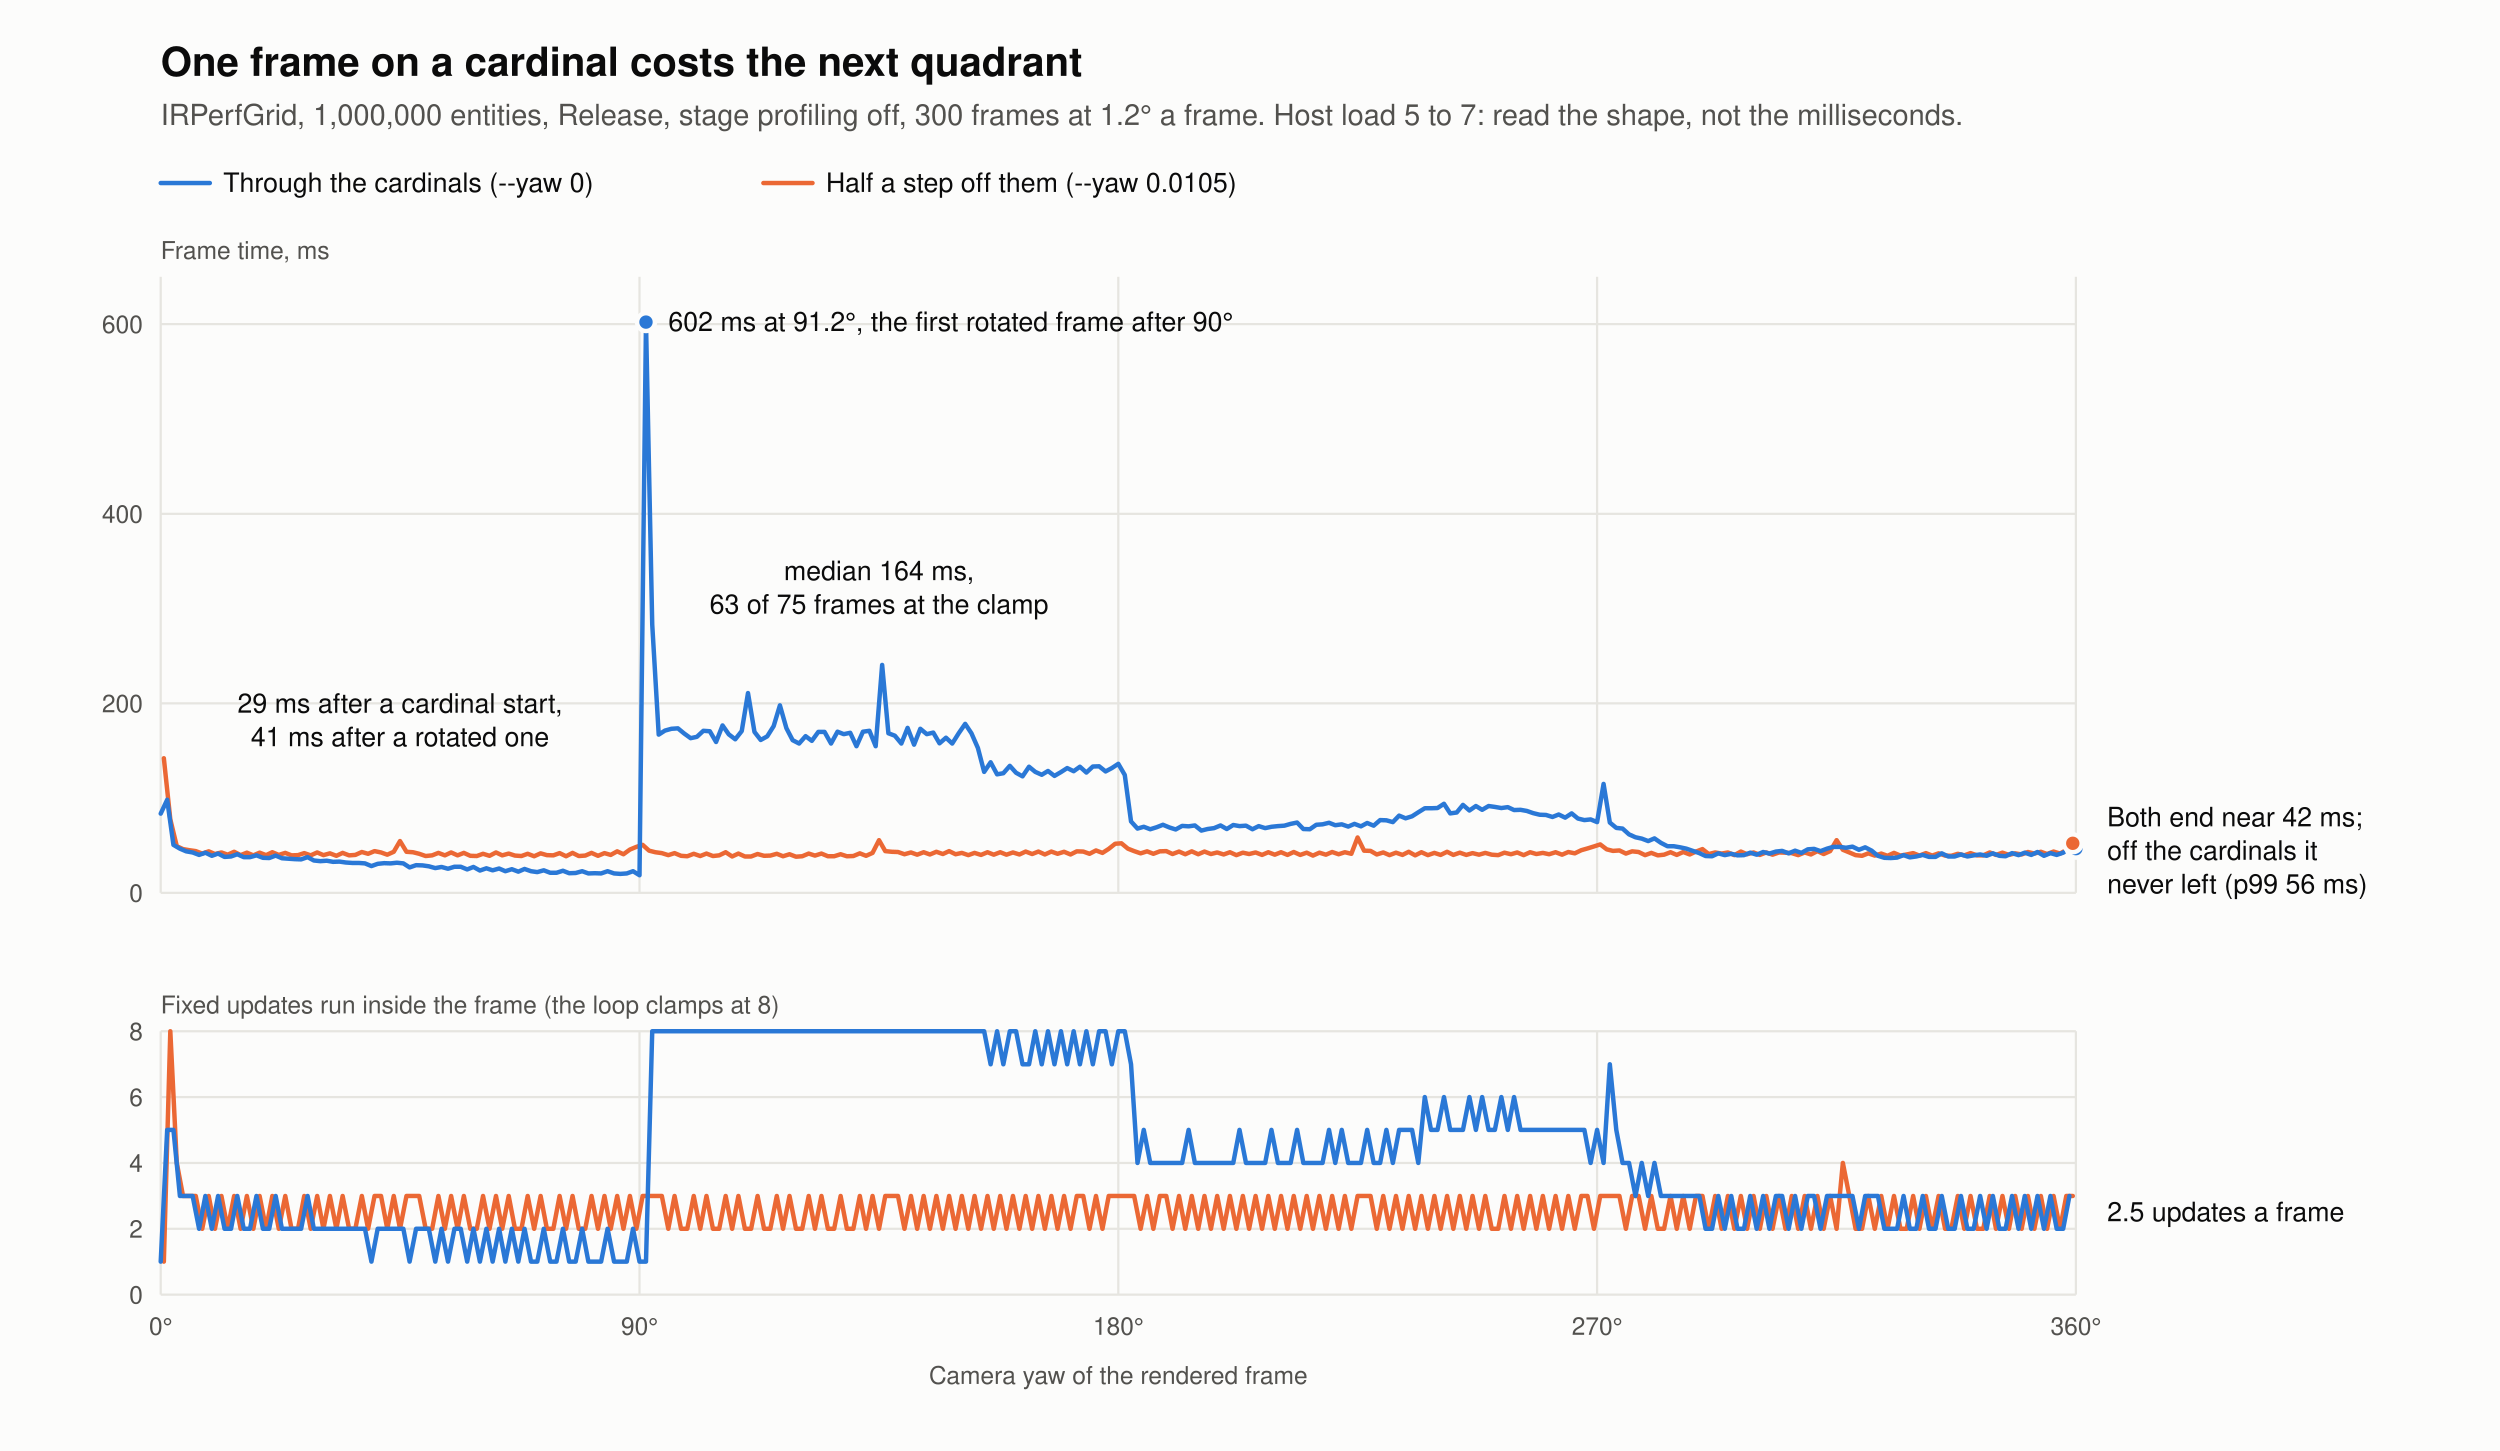
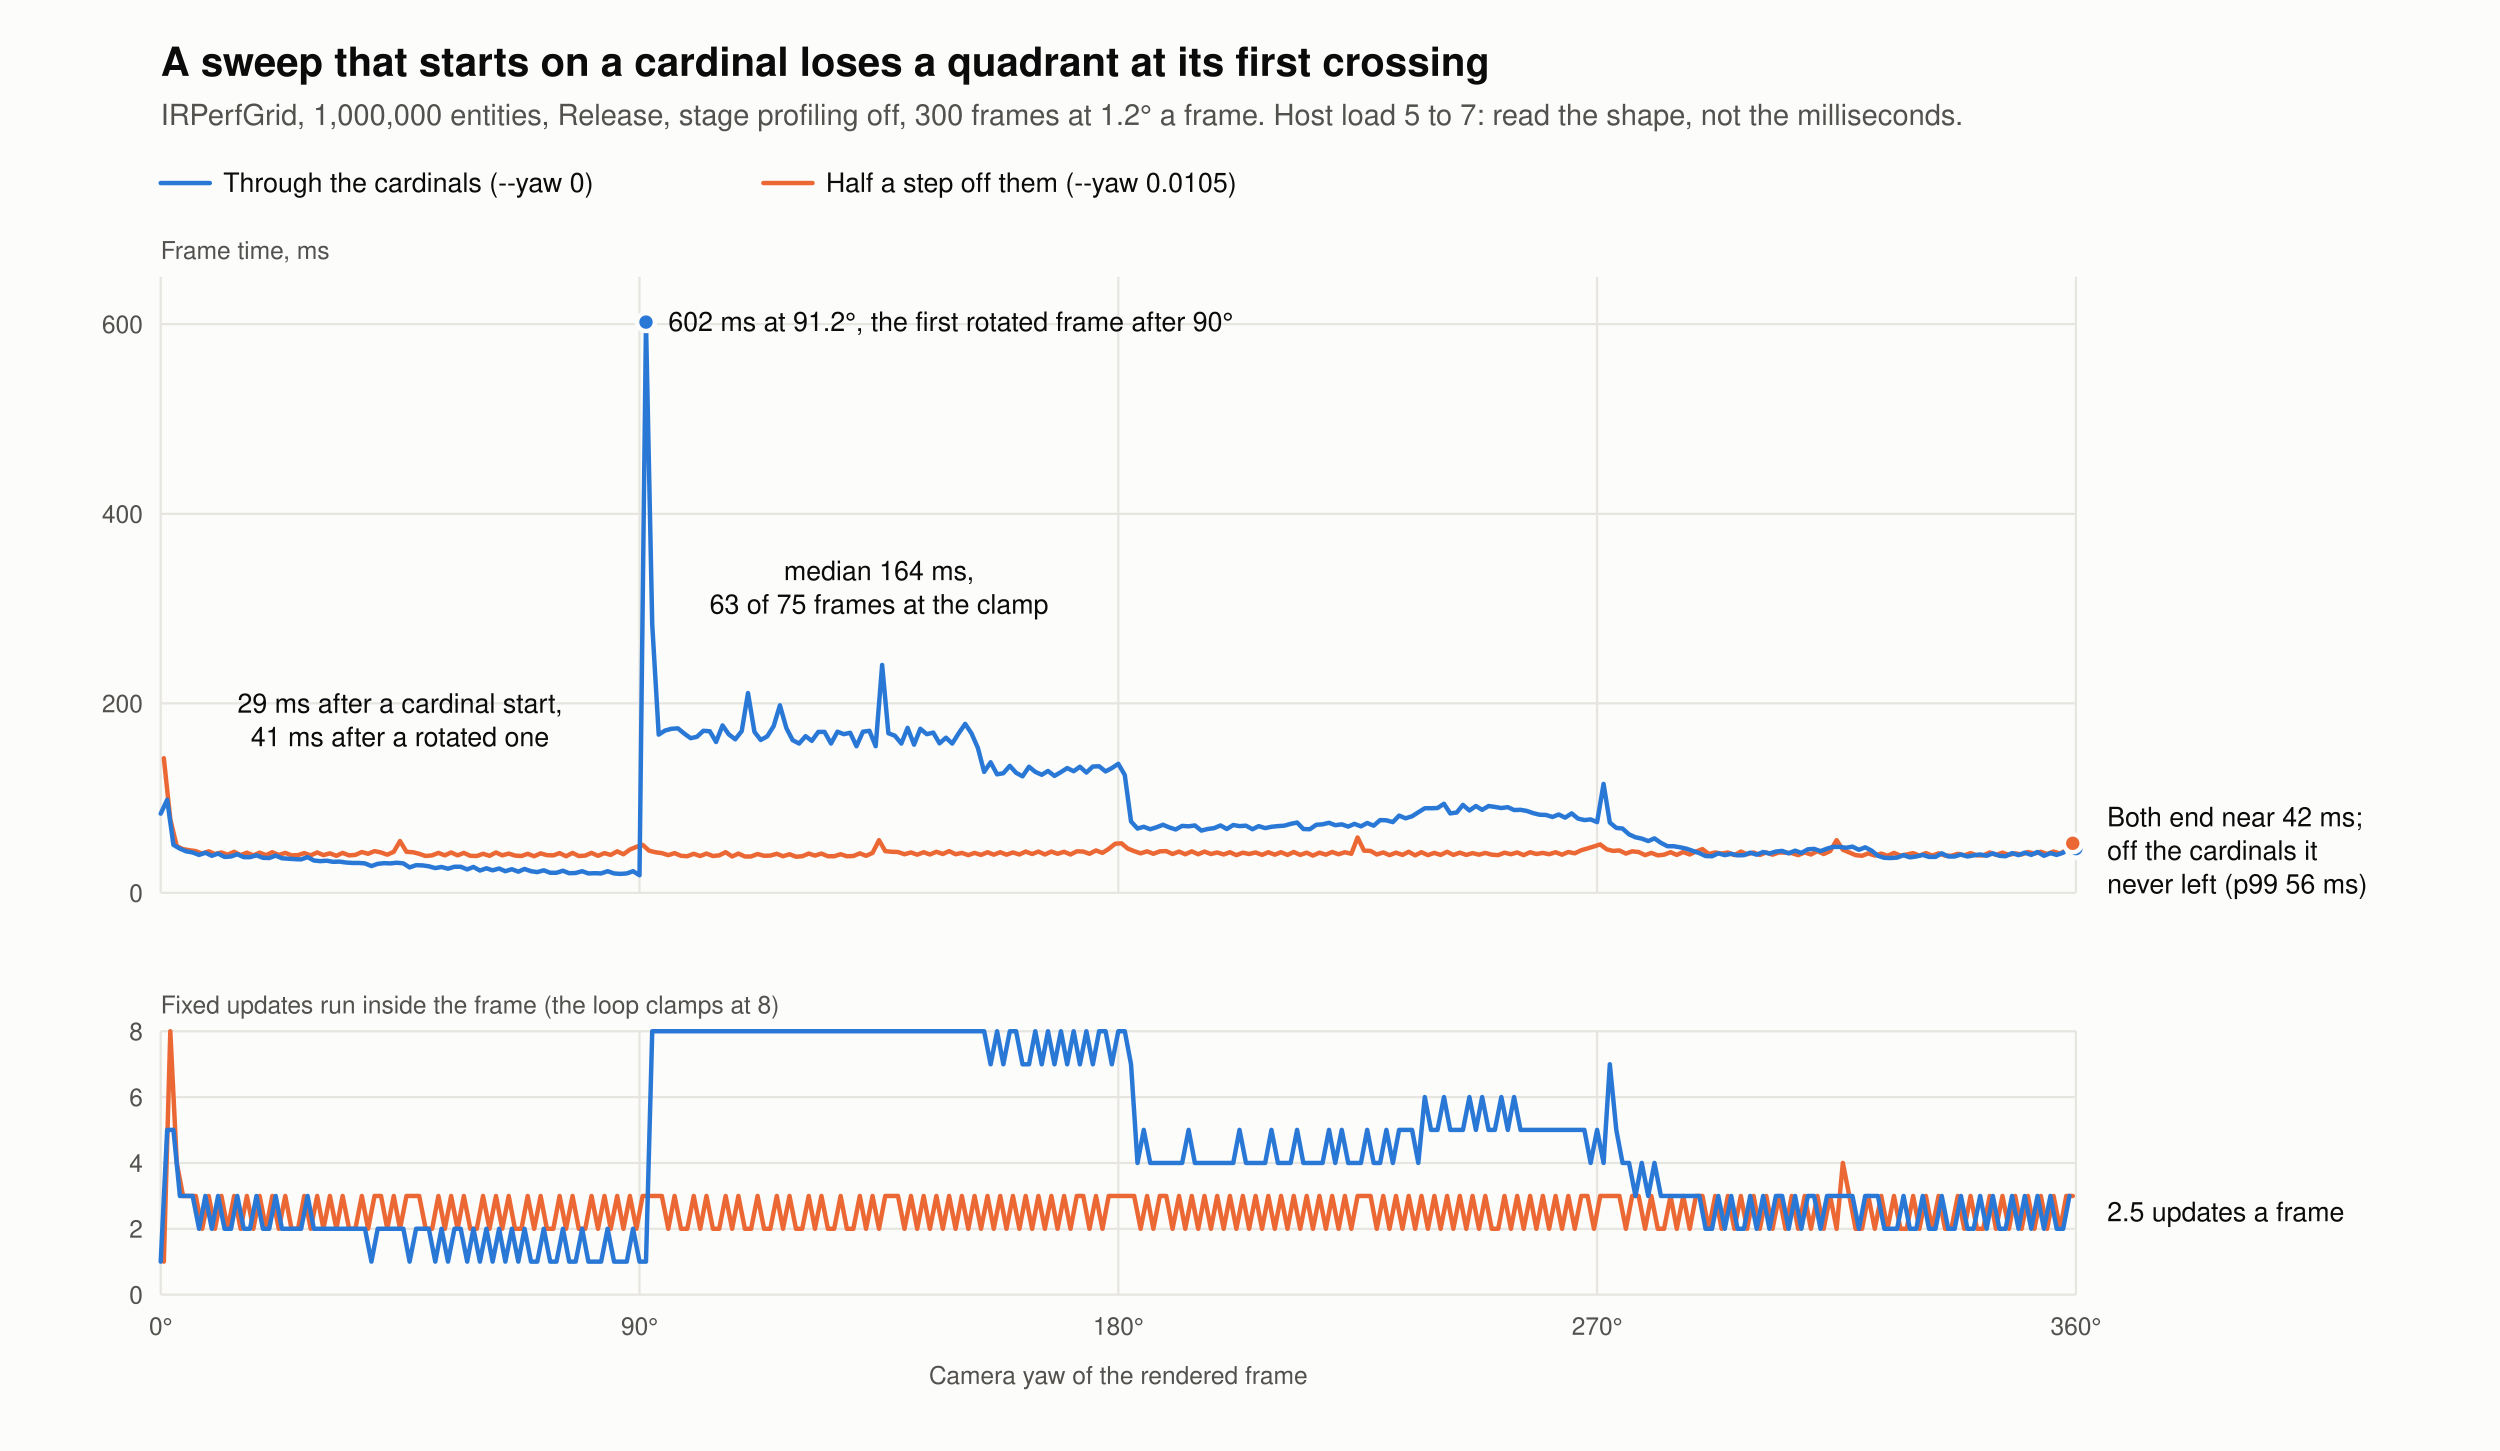
<svg xmlns="http://www.w3.org/2000/svg" viewBox="0 0 1120 650" width="1120" height="650" role="img" aria-label="Frame time and fixed updates per frame across a full-turn yaw sweep at one million entities, through the cardinals against half a step off them">
  <rect width="1120" height="650" fill="#fcfcfb" />
-   <text x="72" y="34" font-family="-apple-system,Segoe UI,Helvetica,Arial,sans-serif" font-size="18" font-weight="600" fill="#0b0b0b">One frame on a cardinal costs the next quadrant</text>
+   <text x="72" y="34" font-family="-apple-system,Segoe UI,Helvetica,Arial,sans-serif" font-size="18" font-weight="600" fill="#0b0b0b">A sweep that starts on a cardinal loses a quadrant at its first crossing</text>
  <text x="72" y="56" font-family="-apple-system,Segoe UI,Helvetica,Arial,sans-serif" font-size="13" fill="#52514e">IRPerfGrid, 1,000,000 entities, Release, stage profiling off, 300 frames at 1.2° a frame. Host load 5 to 7: read the shape, not the milliseconds.</text>
  <line x1="72" y1="82" x2="94" y2="82" stroke="#2a78d6" stroke-width="2" stroke-linecap="round" />
  <text x="100" y="86" font-family="-apple-system,Segoe UI,Helvetica,Arial,sans-serif" font-size="12" fill="#0b0b0b">Through the cardinals (--yaw 0)</text>
  <line x1="342" y1="82" x2="364" y2="82" stroke="#eb6834" stroke-width="2" stroke-linecap="round" />
  <text x="370" y="86" font-family="-apple-system,Segoe UI,Helvetica,Arial,sans-serif" font-size="12" fill="#0b0b0b">Half a step off them (--yaw 0.0105)</text>
  <line x1="72" y1="400.0" x2="930" y2="400.0" stroke="#e6e5e0" stroke-width="1" />
  <text x="64" y="404.0" font-family="-apple-system,Segoe UI,Helvetica,Arial,sans-serif" font-size="11" fill="#52514e" text-anchor="end">0</text>
  <line x1="72" y1="315.1" x2="930" y2="315.1" stroke="#e6e5e0" stroke-width="1" />
  <text x="64" y="319.1" font-family="-apple-system,Segoe UI,Helvetica,Arial,sans-serif" font-size="11" fill="#52514e" text-anchor="end">200</text>
  <line x1="72" y1="230.2" x2="930" y2="230.2" stroke="#e6e5e0" stroke-width="1" />
  <text x="64" y="234.2" font-family="-apple-system,Segoe UI,Helvetica,Arial,sans-serif" font-size="11" fill="#52514e" text-anchor="end">400</text>
  <line x1="72" y1="145.2" x2="930" y2="145.2" stroke="#e6e5e0" stroke-width="1" />
  <text x="64" y="149.2" font-family="-apple-system,Segoe UI,Helvetica,Arial,sans-serif" font-size="11" fill="#52514e" text-anchor="end">600</text>
  <text x="72" y="116" font-family="-apple-system,Segoe UI,Helvetica,Arial,sans-serif" font-size="11" fill="#52514e">Frame time, ms</text>
  <line x1="72" y1="580.0" x2="930" y2="580.0" stroke="#e6e5e0" stroke-width="1" />
  <text x="64" y="584.0" font-family="-apple-system,Segoe UI,Helvetica,Arial,sans-serif" font-size="11" fill="#52514e" text-anchor="end">0</text>
  <line x1="72" y1="550.5" x2="930" y2="550.5" stroke="#e6e5e0" stroke-width="1" />
  <text x="64" y="554.5" font-family="-apple-system,Segoe UI,Helvetica,Arial,sans-serif" font-size="11" fill="#52514e" text-anchor="end">2</text>
  <line x1="72" y1="521.0" x2="930" y2="521.0" stroke="#e6e5e0" stroke-width="1" />
  <text x="64" y="525.0" font-family="-apple-system,Segoe UI,Helvetica,Arial,sans-serif" font-size="11" fill="#52514e" text-anchor="end">4</text>
  <line x1="72" y1="491.5" x2="930" y2="491.5" stroke="#e6e5e0" stroke-width="1" />
  <text x="64" y="495.5" font-family="-apple-system,Segoe UI,Helvetica,Arial,sans-serif" font-size="11" fill="#52514e" text-anchor="end">6</text>
  <line x1="72" y1="462.0" x2="930" y2="462.0" stroke="#e6e5e0" stroke-width="1" />
  <text x="64" y="466.0" font-family="-apple-system,Segoe UI,Helvetica,Arial,sans-serif" font-size="11" fill="#52514e" text-anchor="end">8</text>
  <text x="72" y="454" font-family="-apple-system,Segoe UI,Helvetica,Arial,sans-serif" font-size="11" fill="#52514e">Fixed updates run inside the frame (the loop clamps at 8)</text>
  <line x1="72.0" y1="124" x2="72.0" y2="400" stroke="#e6e5e0" stroke-width="1" />
  <line x1="72.0" y1="462" x2="72.0" y2="580" stroke="#e6e5e0" stroke-width="1" />
  <text x="72.0" y="598" font-family="-apple-system,Segoe UI,Helvetica,Arial,sans-serif" font-size="11" fill="#52514e" text-anchor="middle">0°</text>
  <line x1="286.5" y1="124" x2="286.5" y2="400" stroke="#e6e5e0" stroke-width="1" />
  <line x1="286.5" y1="462" x2="286.5" y2="580" stroke="#e6e5e0" stroke-width="1" />
  <text x="286.5" y="598" font-family="-apple-system,Segoe UI,Helvetica,Arial,sans-serif" font-size="11" fill="#52514e" text-anchor="middle">90°</text>
  <line x1="501.0" y1="124" x2="501.0" y2="400" stroke="#e6e5e0" stroke-width="1" />
  <line x1="501.0" y1="462" x2="501.0" y2="580" stroke="#e6e5e0" stroke-width="1" />
  <text x="501.0" y="598" font-family="-apple-system,Segoe UI,Helvetica,Arial,sans-serif" font-size="11" fill="#52514e" text-anchor="middle">180°</text>
  <line x1="715.5" y1="124" x2="715.5" y2="400" stroke="#e6e5e0" stroke-width="1" />
  <line x1="715.5" y1="462" x2="715.5" y2="580" stroke="#e6e5e0" stroke-width="1" />
  <text x="715.5" y="598" font-family="-apple-system,Segoe UI,Helvetica,Arial,sans-serif" font-size="11" fill="#52514e" text-anchor="middle">270°</text>
  <line x1="930.0" y1="124" x2="930.0" y2="400" stroke="#e6e5e0" stroke-width="1" />
  <line x1="930.0" y1="462" x2="930.0" y2="580" stroke="#e6e5e0" stroke-width="1" />
  <text x="930.0" y="598" font-family="-apple-system,Segoe UI,Helvetica,Arial,sans-serif" font-size="11" fill="#52514e" text-anchor="middle">360°</text>
  <text x="501.0" y="620" font-family="-apple-system,Segoe UI,Helvetica,Arial,sans-serif" font-size="11" fill="#52514e" text-anchor="middle">Camera yaw of the rendered frame</text>
  <path d="M73.4,339.7 L76.3,367.1 L79.2,379.1 L82.0,380.4 L84.9,380.9 L87.7,381.3 L90.6,382.4 L93.5,381.4 L96.3,382.6 L99.2,381.9 L102.0,382.9 L104.9,381.6 L107.8,383.1 L110.6,382.0 L113.5,383.2 L116.3,382.0 L119.2,383.1 L122.0,381.8 L124.9,383.0 L127.8,382.1 L130.6,383.2 L133.5,383.1 L136.3,382.2 L139.2,383.2 L142.1,381.9 L144.9,383.1 L147.8,382.3 L150.7,383.4 L153.5,382.1 L156.4,383.2 L159.2,383.0 L162.1,381.7 L164.9,382.5 L167.8,381.3 L170.7,381.9 L173.5,382.9 L176.4,381.6 L179.2,376.8 L182.1,381.6 L185.0,381.8 L187.8,382.5 L190.7,383.5 L193.6,383.2 L196.4,382.1 L199.3,383.2 L202.1,381.9 L205.0,383.2 L207.8,382.1 L210.7,383.4 L213.6,383.5 L216.4,382.5 L219.3,383.4 L222.2,381.9 L225.0,383.2 L227.9,382.4 L230.7,383.3 L233.6,383.5 L236.4,382.5 L239.3,383.6 L242.2,382.3 L245.0,383.1 L247.9,383.2 L250.7,382.2 L253.6,383.6 L256.5,382.1 L259.3,383.5 L262.2,383.3 L265.0,382.1 L267.9,383.4 L270.8,382.2 L273.6,383.0 L276.5,381.4 L279.3,382.7 L282.2,380.6 L285.1,379.4 L287.9,378.5 L290.8,381.1 L293.6,381.8 L296.5,382.2 L299.4,383.1 L302.2,382.2 L305.1,383.4 L307.9,383.6 L310.8,382.5 L313.7,383.5 L316.5,382.4 L319.4,383.5 L322.2,383.2 L325.1,381.8 L328.0,383.7 L330.8,382.4 L333.7,383.7 L336.5,383.7 L339.4,382.6 L342.3,383.4 L345.1,383.3 L348.0,382.5 L350.8,383.6 L353.7,382.7 L356.6,383.8 L359.4,383.6 L362.3,382.4 L365.1,383.3 L368.0,382.4 L370.9,383.6 L373.7,383.6 L376.6,382.7 L379.4,383.6 L382.3,383.5 L385.2,382.3 L388.0,383.4 L390.9,382.1 L393.8,376.4 L396.6,381.3 L399.5,381.6 L402.3,381.7 L405.2,382.7 L408.1,381.9 L410.9,382.9 L413.8,381.8 L416.6,382.8 L419.5,381.6 L422.4,382.6 L425.2,381.3 L428.1,382.7 L430.9,382.1 L433.8,383.1 L436.6,382.1 L439.5,383.0 L442.4,381.8 L445.2,382.9 L448.1,381.8 L450.9,382.9 L453.8,381.9 L456.7,382.8 L459.5,381.5 L462.4,382.6 L465.2,381.5 L468.1,382.8 L471.0,381.5 L473.8,382.5 L476.7,381.6 L479.6,382.8 L482.4,381.4 L485.3,381.5 L488.1,382.5 L491.0,381.0 L493.9,382.1 L496.7,380.3 L499.6,378.0 L502.4,377.8 L505.3,380.2 L508.1,381.3 L511.0,382.3 L513.9,381.4 L516.7,382.5 L519.6,381.4 L522.5,381.3 L525.3,382.6 L528.2,381.5 L531.0,382.7 L533.9,381.4 L536.8,382.7 L539.6,381.5 L542.5,382.6 L545.3,381.9 L548.2,382.8 L551.0,381.8 L553.9,383.1 L556.8,382.0 L559.6,382.6 L562.5,381.9 L565.4,383.0 L568.2,381.8 L571.1,382.9 L573.9,381.8 L576.8,383.0 L579.6,381.7 L582.5,383.0 L585.4,382.0 L588.2,383.3 L591.1,382.0 L594.0,382.9 L596.8,381.7 L599.7,382.7 L602.5,381.8 L605.4,382.5 L608.2,375.2 L611.1,381.1 L614.0,381.2 L616.8,382.8 L619.7,381.9 L622.5,383.1 L625.4,382.0 L628.3,383.0 L631.1,381.6 L634.0,383.2 L636.8,381.8 L639.7,383.1 L642.6,382.1 L645.4,383.0 L648.3,381.6 L651.1,383.0 L654.0,382.0 L656.9,383.0 L659.7,382.2 L662.6,382.9 L665.4,382.1 L668.3,382.9 L671.2,383.1 L674.0,382.0 L676.9,382.7 L679.7,381.9 L682.6,383.1 L685.5,381.8 L688.3,382.6 L691.2,382.1 L694.0,382.7 L696.9,381.8 L699.8,382.9 L702.6,381.7 L705.5,382.3 L708.4,380.9 L711.2,380.1 L714.1,379.2 L716.9,378.3 L719.8,380.5 L722.6,381.2 L725.5,381.0 L728.4,382.4 L731.2,381.4 L734.1,381.7 L737.0,383.1 L739.8,382.1 L742.7,383.2 L745.5,382.9 L748.4,381.8 L751.2,383.0 L754.1,381.7 L757.0,382.8 L759.8,381.5 L762.7,380.4 L765.5,382.6 L768.4,381.9 L771.3,382.4 L774.1,381.9 L777.0,383.1 L779.9,381.5 L782.7,382.7 L785.6,381.9 L788.4,383.0 L791.3,381.9 L794.1,382.9 L797.0,381.9 L799.9,382.0 L802.7,382.2 L805.6,383.1 L808.5,381.9 L811.3,382.8 L814.2,381.3 L817.0,382.6 L819.9,381.3 L822.8,376.4 L825.6,380.7 L828.5,381.9 L831.3,383.1 L834.2,383.4 L837.0,382.3 L839.9,383.3 L842.8,382.4 L845.6,383.4 L848.5,382.1 L851.4,383.3 L854.2,382.8 L857.1,382.2 L859.9,383.3 L862.8,382.2 L865.6,383.3 L868.5,382.3 L871.4,383.3 L874.2,383.4 L877.1,382.5 L880.0,383.2 L882.8,382.2 L885.7,383.2 L888.5,383.2 L891.4,381.9 L894.2,383.0 L897.1,382.0 L900.0,383.0 L902.8,382.3 L905.7,382.8 L908.5,381.7 L911.4,382.4 L914.3,381.6 L917.1,382.6 L920.0,381.5 L922.9,382.4 L925.7,380.8 L928.6,377.8" fill="none" stroke="#eb6834" stroke-width="2" stroke-linejoin="round" stroke-linecap="round" />
  <path d="M72.0,364.5 L74.9,358.3 L77.7,378.5 L80.6,380.2 L83.4,381.4 L86.3,381.9 L89.2,383.0 L92.0,382.0 L94.9,383.4 L97.7,382.4 L100.6,383.9 L103.5,383.7 L106.3,382.7 L109.2,384.0 L112.0,384.0 L114.9,383.2 L117.8,384.3 L120.6,384.4 L123.5,383.3 L126.3,384.5 L129.2,384.7 L132.1,384.9 L134.9,385.0 L137.8,384.0 L140.6,385.5 L143.5,385.8 L146.4,385.6 L149.2,386.1 L152.1,386.0 L154.9,386.4 L157.8,386.6 L160.7,386.6 L163.5,386.8 L166.4,388.0 L169.2,387.0 L172.1,386.7 L175.0,386.8 L177.8,386.5 L180.7,386.8 L183.5,388.6 L186.4,387.6 L189.3,387.7 L192.1,388.1 L195.0,388.9 L197.8,388.4 L200.7,389.2 L203.6,388.3 L206.4,388.3 L209.3,389.5 L212.1,388.4 L215.0,390.0 L217.9,389.0 L220.7,389.9 L223.6,389.1 L226.4,390.3 L229.3,389.4 L232.2,390.5 L235.0,389.3 L237.9,390.3 L240.7,390.7 L243.6,389.9 L246.5,391.0 L249.3,391.0 L252.2,390.1 L255.0,391.2 L257.9,391.1 L260.8,390.3 L263.6,391.3 L266.5,391.2 L269.3,391.3 L272.2,390.3 L275.1,391.3 L277.9,391.5 L280.8,391.3 L283.6,390.3 L286.5,392.1 L289.4,144.3 L292.2,279.8 L295.1,329.1 L297.9,327.3 L300.8,326.5 L303.7,326.3 L306.5,328.6 L309.4,330.7 L312.2,330.1 L315.1,327.4 L318.0,327.6 L320.8,332.4 L323.7,325.0 L326.5,329.0 L329.4,331.2 L332.3,327.5 L335.1,310.5 L338.0,327.9 L340.8,331.5 L343.7,329.9 L346.6,325.3 L349.4,316.0 L352.3,326.2 L355.1,331.6 L358.0,333.1 L360.9,329.8 L363.7,331.9 L366.6,327.9 L369.4,327.9 L372.3,333.1 L375.2,327.8 L378.0,328.9 L380.9,328.3 L383.7,334.3 L386.6,327.8 L389.5,327.4 L392.3,334.3 L395.2,297.9 L398.0,328.5 L400.9,329.6 L403.8,333.1 L406.6,326.1 L409.5,333.6 L412.3,326.5 L415.2,328.9 L418.1,328.2 L420.9,333.0 L423.8,330.5 L426.6,333.1 L429.5,328.5 L432.4,324.3 L435.2,328.5 L438.1,335.1 L440.9,345.8 L443.8,341.5 L446.7,346.9 L449.5,346.4 L452.4,343.1 L455.2,346.2 L458.1,347.8 L461.0,343.5 L463.8,345.8 L466.7,347.1 L469.5,345.4 L472.4,347.6 L475.3,345.9 L478.1,344.1 L481.0,345.5 L483.8,343.5 L486.7,346.1 L489.6,343.4 L492.4,343.3 L495.3,345.6 L498.1,344.1 L501.0,342.2 L503.9,347.2 L506.7,368.0 L509.6,371.2 L512.4,370.4 L515.3,371.5 L518.2,370.6 L521.0,369.5 L523.9,370.7 L526.7,371.6 L529.6,370.0 L532.5,370.2 L535.3,369.8 L538.2,372.1 L541.0,371.4 L543.9,371.0 L546.8,369.8 L549.6,371.4 L552.5,369.6 L555.3,370.1 L558.2,369.9 L561.1,371.5 L563.9,370.1 L566.8,371.0 L569.6,370.4 L572.5,370.1 L575.4,369.9 L578.2,369.1 L581.1,368.5 L583.9,371.4 L586.8,371.5 L589.7,369.5 L592.5,369.3 L595.4,368.6 L598.2,369.7 L601.1,369.3 L604.0,370.3 L606.8,369.1 L609.7,370.2 L612.5,368.7 L615.4,369.9 L618.3,367.4 L621.1,367.5 L624.0,368.3 L626.8,365.4 L629.7,366.6 L632.6,365.7 L635.4,363.9 L638.3,362.1 L641.1,362.1 L644.0,362.0 L646.9,360.1 L649.7,364.4 L652.6,364.0 L655.4,360.6 L658.3,363.1 L661.2,361.1 L664.0,362.8 L666.9,361.1 L669.7,361.5 L672.6,362.0 L675.5,361.6 L678.3,362.9 L681.2,362.8 L684.0,363.3 L686.9,364.3 L689.8,365.0 L692.6,365.1 L695.5,366.0 L698.3,364.9 L701.2,366.3 L704.1,364.4 L706.9,366.7 L709.8,367.4 L712.6,367.1 L715.5,368.3 L718.4,351.2 L721.2,368.5 L724.1,370.9 L726.9,371.2 L729.8,373.8 L732.7,375.1 L735.5,375.7 L738.4,376.8 L741.2,375.6 L744.1,377.6 L747.0,379.1 L749.8,379.1 L752.7,379.6 L755.5,380.2 L758.4,381.2 L761.3,382.2 L764.1,383.5 L767.0,383.6 L769.8,382.3 L772.7,383.1 L775.6,382.5 L778.4,383.2 L781.3,383.1 L784.1,382.0 L787.0,382.9 L789.9,381.7 L792.7,382.4 L795.6,381.5 L798.4,381.2 L801.3,382.3 L804.2,381.1 L807.0,382.1 L809.9,380.5 L812.7,380.3 L815.6,381.3 L818.5,380.2 L821.3,379.4 L824.2,379.4 L827.0,379.8 L829.9,379.3 L832.8,380.7 L835.6,379.6 L838.5,381.1 L841.3,383.4 L844.2,384.3 L847.1,384.4 L849.9,384.2 L852.8,383.1 L855.6,384.1 L858.5,383.7 L861.4,383.0 L864.2,383.9 L867.1,383.9 L869.9,382.3 L872.8,383.7 L875.7,383.7 L878.5,382.8 L881.4,383.7 L884.2,383.2 L887.1,382.8 L890.0,383.4 L892.8,382.3 L895.7,383.4 L898.5,383.6 L901.4,382.2 L904.3,383.1 L907.1,382.0 L910.0,383.0 L912.8,381.7 L915.7,383.4 L918.6,382.2 L921.4,383.0 L924.3,382.0 L927.1,380.2" fill="none" stroke="#2a78d6" stroke-width="2" stroke-linejoin="round" stroke-linecap="round" />
  <path d="M73.4,565.2 L76.3,462.0 L79.2,521.0 L82.0,535.8 L84.9,535.8 L87.7,535.8 L90.6,550.5 L93.5,535.8 L96.3,550.5 L99.2,535.8 L102.0,550.5 L104.9,535.8 L107.8,550.5 L110.6,535.8 L113.5,550.5 L116.3,535.8 L119.2,550.5 L122.0,535.8 L124.9,550.5 L127.8,535.8 L130.6,550.5 L133.5,550.5 L136.3,535.8 L139.2,550.5 L142.1,535.8 L144.9,550.5 L147.8,535.8 L150.7,550.5 L153.5,535.8 L156.4,550.5 L159.2,550.5 L162.1,535.8 L164.9,550.5 L167.8,535.8 L170.7,535.8 L173.5,550.5 L176.4,535.8 L179.2,550.5 L182.1,535.8 L185.0,535.8 L187.8,535.8 L190.7,550.5 L193.6,550.5 L196.4,535.8 L199.3,550.5 L202.1,535.8 L205.0,550.5 L207.8,535.8 L210.7,550.5 L213.6,550.5 L216.4,535.8 L219.3,550.5 L222.2,535.8 L225.0,550.5 L227.9,535.8 L230.7,550.5 L233.6,550.5 L236.4,535.8 L239.3,550.5 L242.2,535.8 L245.0,550.5 L247.9,550.5 L250.7,535.8 L253.6,550.5 L256.5,535.8 L259.3,550.5 L262.2,550.5 L265.0,535.8 L267.9,550.5 L270.8,535.8 L273.6,550.5 L276.5,535.8 L279.3,550.5 L282.2,535.8 L285.1,550.5 L287.9,535.8 L290.8,535.8 L293.6,535.8 L296.5,535.8 L299.4,550.5 L302.2,535.8 L305.1,550.5 L307.9,550.5 L310.8,535.8 L313.7,550.5 L316.5,535.8 L319.4,550.5 L322.2,550.5 L325.1,535.8 L328.0,550.5 L330.8,535.8 L333.7,550.5 L336.5,550.5 L339.4,535.8 L342.3,550.5 L345.1,550.5 L348.0,535.8 L350.8,550.5 L353.7,535.8 L356.6,550.5 L359.4,550.5 L362.3,535.8 L365.1,550.5 L368.0,535.8 L370.9,550.5 L373.7,550.5 L376.6,535.8 L379.4,550.5 L382.3,550.5 L385.2,535.8 L388.0,550.5 L390.9,535.8 L393.8,550.5 L396.6,535.8 L399.5,535.8 L402.3,535.8 L405.2,550.5 L408.1,535.8 L410.9,550.5 L413.8,535.8 L416.6,550.5 L419.5,535.8 L422.4,550.5 L425.2,535.8 L428.1,550.5 L430.9,535.8 L433.8,550.5 L436.6,535.8 L439.5,550.5 L442.4,535.8 L445.2,550.5 L448.1,535.8 L450.9,550.5 L453.8,535.8 L456.7,550.5 L459.5,535.8 L462.4,550.5 L465.2,535.8 L468.1,550.5 L471.0,535.8 L473.8,550.5 L476.7,535.8 L479.6,550.5 L482.4,535.8 L485.3,535.8 L488.1,550.5 L491.0,535.8 L493.9,550.5 L496.7,535.8 L499.6,535.8 L502.4,535.8 L505.3,535.8 L508.1,535.8 L511.0,550.5 L513.9,535.8 L516.7,550.5 L519.6,535.8 L522.5,535.8 L525.3,550.5 L528.2,535.8 L531.0,550.5 L533.9,535.8 L536.8,550.5 L539.6,535.8 L542.5,550.5 L545.3,535.8 L548.2,550.5 L551.0,535.8 L553.9,550.5 L556.8,535.8 L559.6,550.5 L562.5,535.8 L565.4,550.5 L568.2,535.8 L571.1,550.5 L573.9,535.8 L576.8,550.5 L579.6,535.8 L582.5,550.5 L585.4,535.8 L588.2,550.5 L591.1,535.8 L594.0,550.5 L596.8,535.8 L599.7,550.5 L602.5,535.8 L605.4,550.5 L608.2,535.8 L611.1,535.8 L614.0,535.8 L616.8,550.5 L619.7,535.8 L622.5,550.5 L625.4,535.8 L628.3,550.5 L631.1,535.8 L634.0,550.5 L636.8,535.8 L639.7,550.5 L642.6,535.8 L645.4,550.5 L648.3,535.8 L651.1,550.5 L654.0,535.8 L656.9,550.5 L659.7,535.8 L662.6,550.5 L665.4,535.8 L668.3,550.5 L671.2,550.5 L674.0,535.8 L676.9,550.5 L679.7,535.8 L682.6,550.5 L685.5,535.8 L688.3,550.5 L691.2,535.8 L694.0,550.5 L696.9,535.8 L699.8,550.5 L702.6,535.8 L705.5,550.5 L708.4,535.8 L711.2,535.8 L714.1,550.5 L716.9,535.8 L719.8,535.8 L722.6,535.8 L725.5,535.8 L728.4,550.5 L731.2,535.8 L734.1,535.8 L737.0,550.5 L739.8,535.8 L742.7,550.5 L745.5,550.5 L748.4,535.8 L751.2,550.5 L754.1,535.8 L757.0,550.5 L759.8,535.8 L762.7,535.8 L765.5,550.5 L768.4,535.8 L771.3,550.5 L774.1,535.8 L777.0,550.5 L779.9,535.8 L782.7,550.5 L785.6,535.8 L788.4,550.5 L791.3,535.8 L794.1,550.5 L797.0,535.8 L799.9,550.5 L802.7,535.8 L805.6,550.5 L808.5,535.8 L811.3,550.5 L814.2,535.8 L817.0,550.5 L819.9,535.8 L822.8,550.5 L825.6,521.0 L828.5,535.8 L831.3,550.5 L834.2,550.5 L837.0,535.8 L839.9,550.5 L842.8,535.8 L845.6,550.5 L848.5,535.8 L851.4,550.5 L854.2,550.5 L857.1,535.8 L859.9,550.5 L862.8,535.8 L865.6,550.5 L868.5,535.8 L871.4,550.5 L874.2,550.5 L877.1,535.8 L880.0,550.5 L882.8,535.8 L885.7,550.5 L888.5,550.5 L891.4,535.8 L894.2,550.5 L897.1,535.8 L900.0,550.5 L902.8,535.8 L905.7,550.5 L908.5,535.8 L911.4,550.5 L914.3,535.8 L917.1,550.5 L920.0,535.8 L922.9,550.5 L925.7,535.8 L928.6,535.8" fill="none" stroke="#eb6834" stroke-width="2" stroke-linejoin="round" stroke-linecap="round" />
  <path d="M72.0,565.2 L74.9,506.2 L77.7,506.2 L80.6,535.8 L83.4,535.8 L86.3,535.8 L89.2,550.5 L92.0,535.8 L94.9,550.5 L97.7,535.8 L100.6,550.5 L103.5,550.5 L106.3,535.8 L109.2,550.5 L112.0,550.5 L114.9,535.8 L117.8,550.5 L120.6,550.5 L123.5,535.8 L126.3,550.5 L129.2,550.5 L132.1,550.5 L134.9,550.5 L137.8,535.8 L140.6,550.5 L143.5,550.5 L146.4,550.5 L149.2,550.5 L152.1,550.5 L154.9,550.5 L157.8,550.5 L160.7,550.5 L163.5,550.5 L166.4,565.2 L169.2,550.5 L172.1,550.5 L175.0,550.5 L177.8,550.5 L180.7,550.5 L183.5,565.2 L186.4,550.5 L189.3,550.5 L192.1,550.5 L195.0,565.2 L197.8,550.5 L200.7,565.2 L203.6,550.5 L206.4,550.5 L209.3,565.2 L212.1,550.5 L215.0,565.2 L217.9,550.5 L220.7,565.2 L223.6,550.5 L226.4,565.2 L229.3,550.5 L232.2,565.2 L235.0,550.5 L237.9,565.2 L240.7,565.2 L243.6,550.5 L246.5,565.2 L249.3,565.2 L252.2,550.5 L255.0,565.2 L257.9,565.2 L260.8,550.5 L263.6,565.2 L266.5,565.2 L269.3,565.2 L272.2,550.5 L275.1,565.2 L277.9,565.2 L280.8,565.2 L283.6,550.5 L286.5,565.2 L289.4,565.2 L292.2,462.0 L295.1,462.0 L297.9,462.0 L300.8,462.0 L303.7,462.0 L306.5,462.0 L309.4,462.0 L312.2,462.0 L315.1,462.0 L318.0,462.0 L320.8,462.0 L323.7,462.0 L326.5,462.0 L329.4,462.0 L332.3,462.0 L335.1,462.0 L338.0,462.0 L340.8,462.0 L343.7,462.0 L346.6,462.0 L349.4,462.0 L352.3,462.0 L355.1,462.0 L358.0,462.0 L360.9,462.0 L363.7,462.0 L366.6,462.0 L369.4,462.0 L372.3,462.0 L375.2,462.0 L378.0,462.0 L380.9,462.0 L383.7,462.0 L386.6,462.0 L389.5,462.0 L392.3,462.0 L395.2,462.0 L398.0,462.0 L400.9,462.0 L403.8,462.0 L406.6,462.0 L409.5,462.0 L412.3,462.0 L415.2,462.0 L418.1,462.0 L420.9,462.0 L423.8,462.0 L426.6,462.0 L429.5,462.0 L432.4,462.0 L435.2,462.0 L438.1,462.0 L440.9,462.0 L443.8,476.8 L446.7,462.0 L449.5,476.8 L452.4,462.0 L455.2,462.0 L458.1,476.8 L461.0,476.8 L463.8,462.0 L466.7,476.8 L469.5,462.0 L472.4,476.8 L475.3,462.0 L478.1,476.8 L481.0,462.0 L483.8,476.8 L486.7,462.0 L489.6,476.8 L492.4,462.0 L495.3,462.0 L498.1,476.8 L501.0,462.0 L503.9,462.0 L506.7,476.8 L509.6,521.0 L512.4,506.2 L515.3,521.0 L518.2,521.0 L521.0,521.0 L523.9,521.0 L526.7,521.0 L529.6,521.0 L532.5,506.2 L535.3,521.0 L538.2,521.0 L541.0,521.0 L543.9,521.0 L546.8,521.0 L549.6,521.0 L552.5,521.0 L555.3,506.2 L558.2,521.0 L561.1,521.0 L563.9,521.0 L566.8,521.0 L569.6,506.2 L572.5,521.0 L575.4,521.0 L578.2,521.0 L581.1,506.2 L583.9,521.0 L586.8,521.0 L589.7,521.0 L592.5,521.0 L595.4,506.2 L598.2,521.0 L601.1,506.2 L604.0,521.0 L606.8,521.0 L609.7,521.0 L612.5,506.2 L615.4,521.0 L618.3,521.0 L621.1,506.2 L624.0,521.0 L626.8,506.2 L629.7,506.2 L632.6,506.2 L635.4,521.0 L638.3,491.5 L641.1,506.2 L644.0,506.2 L646.9,491.5 L649.7,506.2 L652.6,506.2 L655.4,506.2 L658.3,491.5 L661.2,506.2 L664.0,491.5 L666.9,506.2 L669.7,506.2 L672.6,491.5 L675.5,506.2 L678.3,491.5 L681.2,506.2 L684.0,506.2 L686.9,506.2 L689.8,506.2 L692.6,506.2 L695.5,506.2 L698.3,506.2 L701.2,506.2 L704.1,506.2 L706.9,506.2 L709.8,506.2 L712.6,521.0 L715.5,506.2 L718.4,521.0 L721.2,476.8 L724.1,506.2 L726.9,521.0 L729.8,521.0 L732.7,535.8 L735.5,521.0 L738.4,535.8 L741.2,521.0 L744.1,535.8 L747.0,535.8 L749.8,535.8 L752.7,535.8 L755.5,535.8 L758.4,535.8 L761.3,535.8 L764.1,550.5 L767.0,550.5 L769.8,535.8 L772.7,550.5 L775.6,535.8 L778.4,550.5 L781.3,550.5 L784.1,535.8 L787.0,550.5 L789.9,535.8 L792.7,550.5 L795.6,535.8 L798.4,535.8 L801.3,550.5 L804.2,535.8 L807.0,550.5 L809.9,535.8 L812.7,535.8 L815.6,550.5 L818.5,535.8 L821.3,535.8 L824.2,535.8 L827.0,535.8 L829.9,535.8 L832.8,550.5 L835.6,535.8 L838.5,535.8 L841.3,535.8 L844.2,550.5 L847.1,550.5 L849.9,550.5 L852.8,535.8 L855.6,550.5 L858.5,550.5 L861.4,535.8 L864.2,550.5 L867.1,550.5 L869.9,535.8 L872.8,550.5 L875.7,550.5 L878.5,535.8 L881.4,550.5 L884.2,550.5 L887.1,535.8 L890.0,550.5 L892.8,535.8 L895.7,550.5 L898.5,550.5 L901.4,535.8 L904.3,550.5 L907.1,535.8 L910.0,550.5 L912.8,535.8 L915.7,550.5 L918.6,535.8 L921.4,550.5 L924.3,550.5 L927.1,535.8" fill="none" stroke="#2a78d6" stroke-width="2" stroke-linejoin="round" stroke-linecap="round" />
  <circle cx="289.4" cy="144.3" r="4" fill="#2a78d6" stroke="#fcfcfb" stroke-width="2" />
  <text x="299.4" y="148.3" font-family="-apple-system,Segoe UI,Helvetica,Arial,sans-serif" font-size="12" fill="#0b0b0b">602 ms at 91.2°, the first rotated frame after 90°</text>
  <text x="393.8" y="259.9" font-family="-apple-system,Segoe UI,Helvetica,Arial,sans-serif" font-size="12" fill="#0b0b0b" text-anchor="middle">median 164 ms,</text>
  <text x="393.8" y="274.9" font-family="-apple-system,Segoe UI,Helvetica,Arial,sans-serif" font-size="12" fill="#0b0b0b" text-anchor="middle">63 of 75 frames at the clamp</text>
  <circle cx="930.0" cy="380.2" r="4" fill="#2a78d6" stroke="#fcfcfb" stroke-width="2" />
  <circle cx="928.6" cy="377.8" r="4" fill="#eb6834" stroke="#fcfcfb" stroke-width="2" />
  <text x="944" y="370.2" font-family="-apple-system,Segoe UI,Helvetica,Arial,sans-serif" font-size="12" fill="#0b0b0b">Both end near 42 ms;</text>
  <text x="944" y="385.2" font-family="-apple-system,Segoe UI,Helvetica,Arial,sans-serif" font-size="12" fill="#0b0b0b">off the cardinals it</text>
  <text x="944" y="400.2" font-family="-apple-system,Segoe UI,Helvetica,Arial,sans-serif" font-size="12" fill="#0b0b0b">never left (p99 56 ms)</text>
  <text x="944" y="547.1" font-family="-apple-system,Segoe UI,Helvetica,Arial,sans-serif" font-size="12" fill="#0b0b0b">2.5 updates a frame</text>
  <text x="179.2" y="319.3" font-family="-apple-system,Segoe UI,Helvetica,Arial,sans-serif" font-size="12" fill="#0b0b0b" text-anchor="middle">29 ms after a cardinal start,</text>
  <text x="179.2" y="334.3" font-family="-apple-system,Segoe UI,Helvetica,Arial,sans-serif" font-size="12" fill="#0b0b0b" text-anchor="middle">41 ms after a rotated one</text>
</svg>
